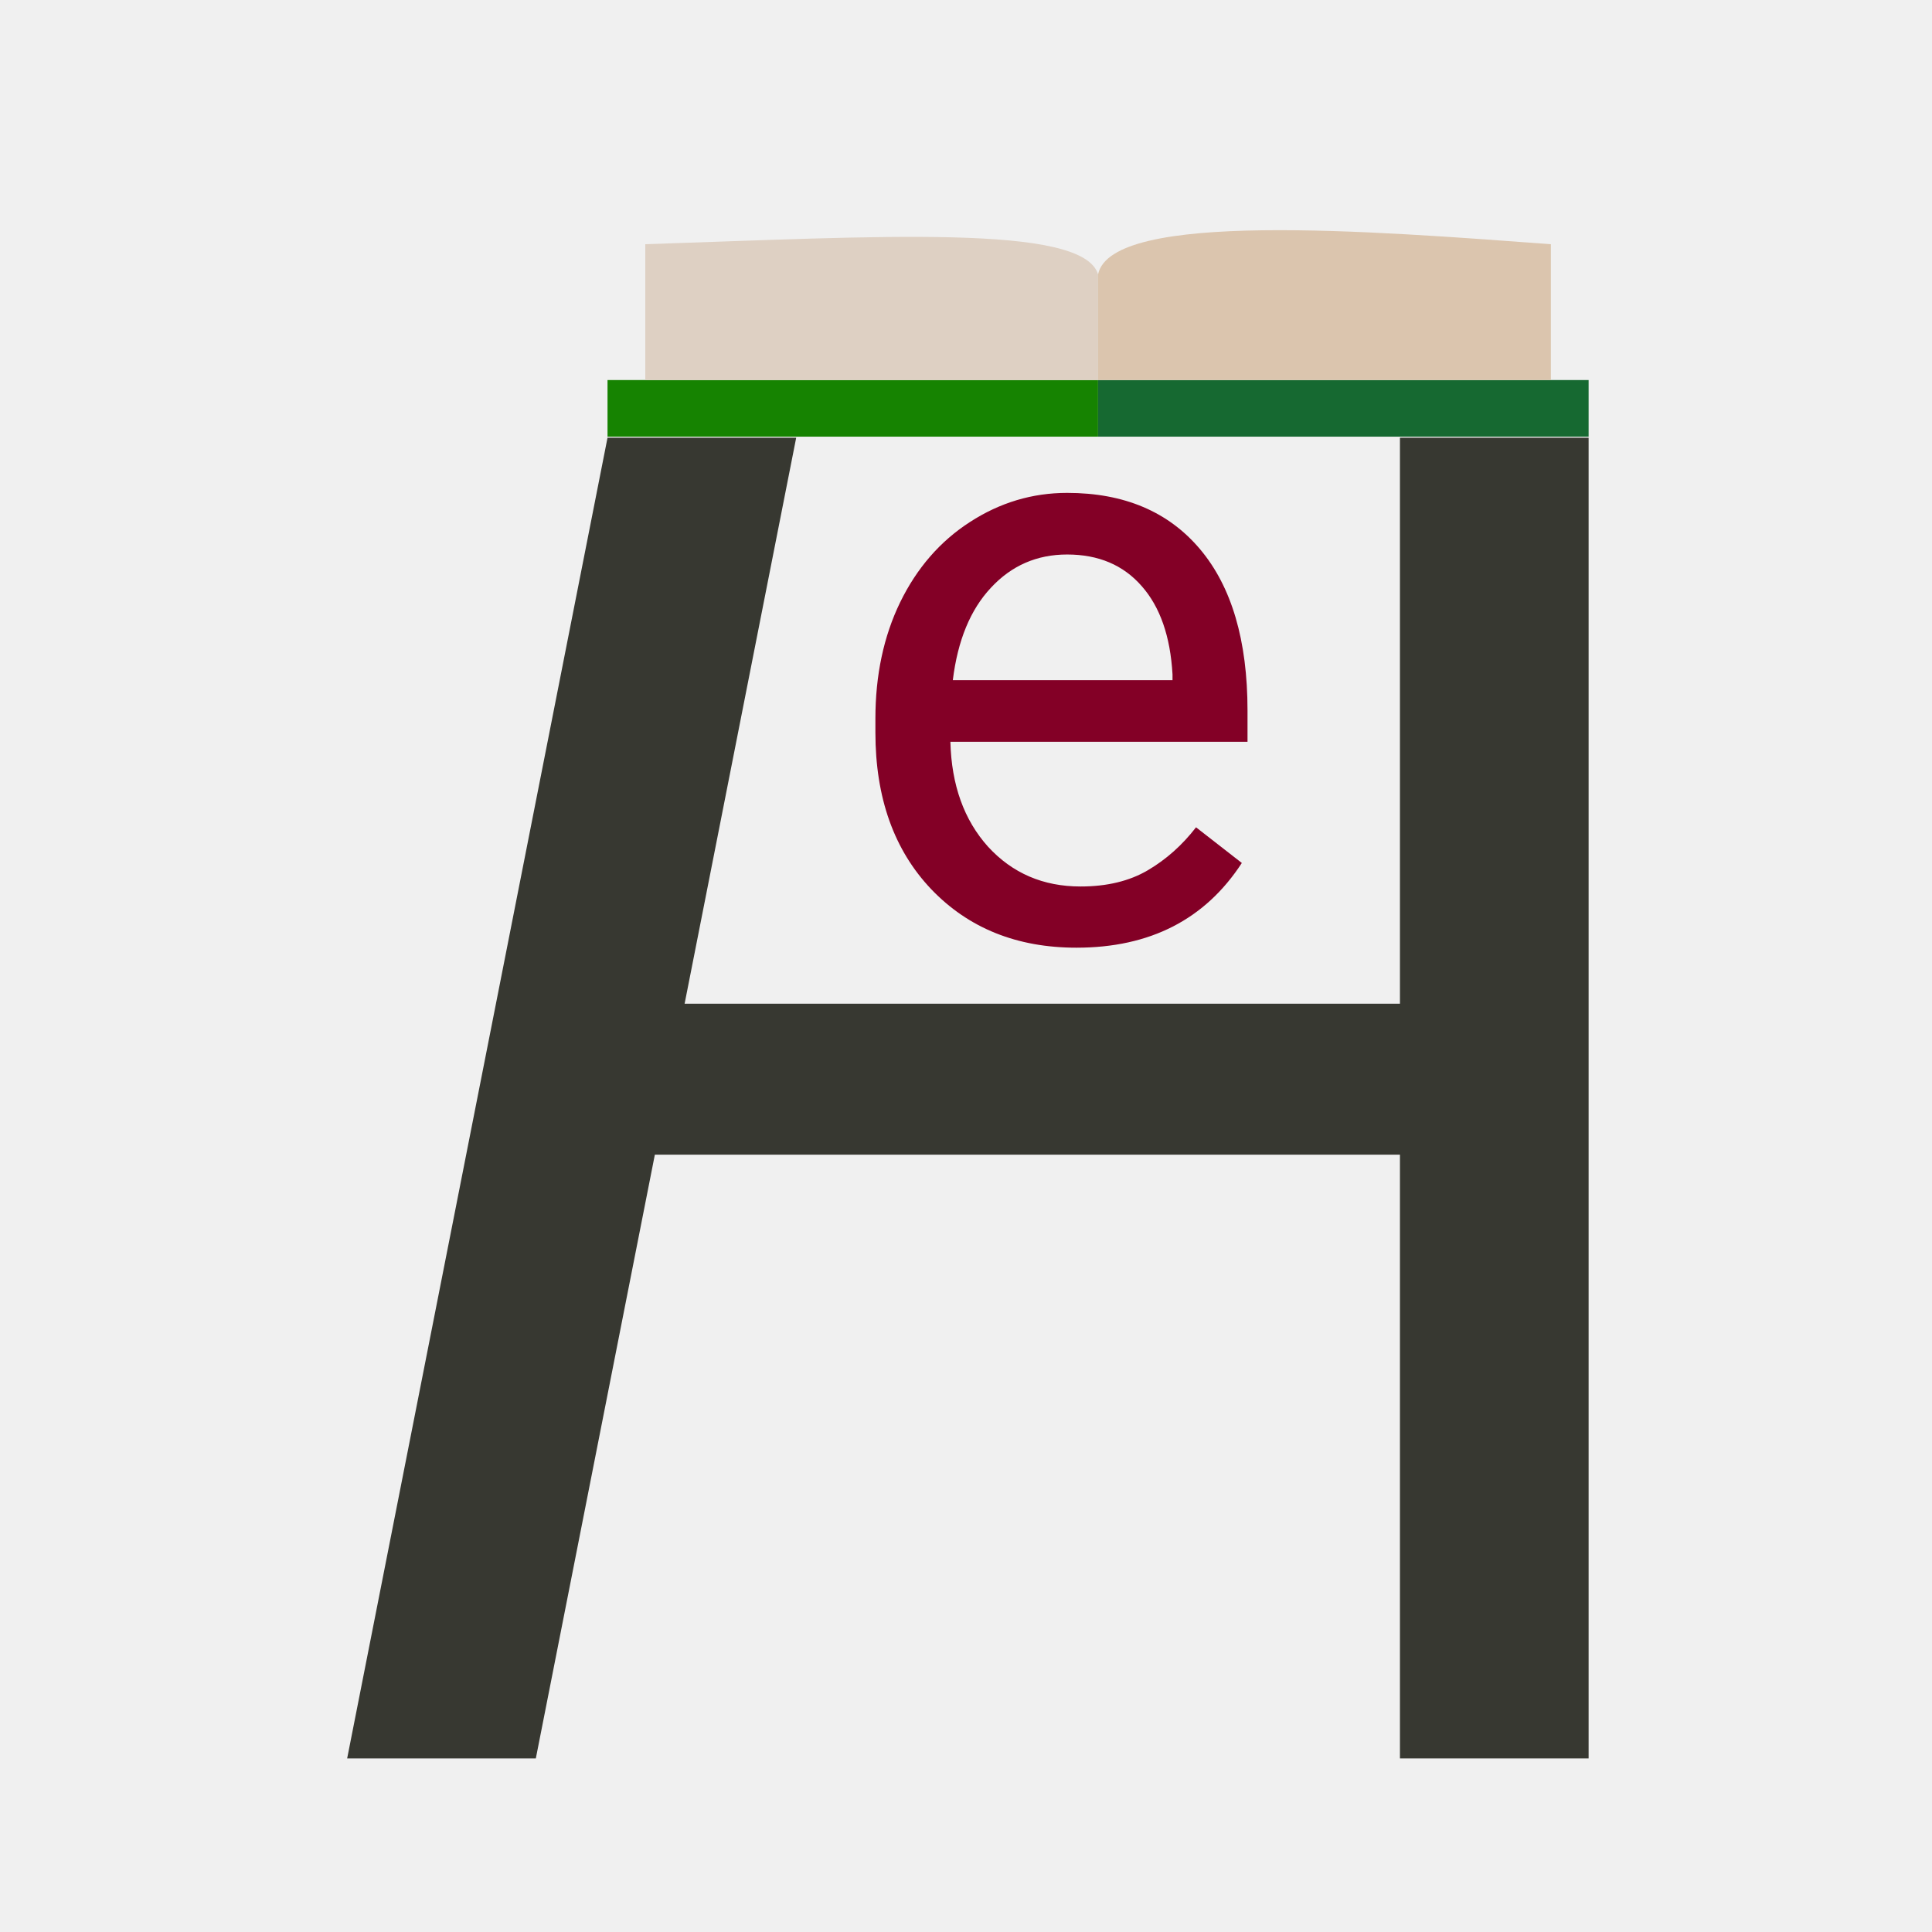
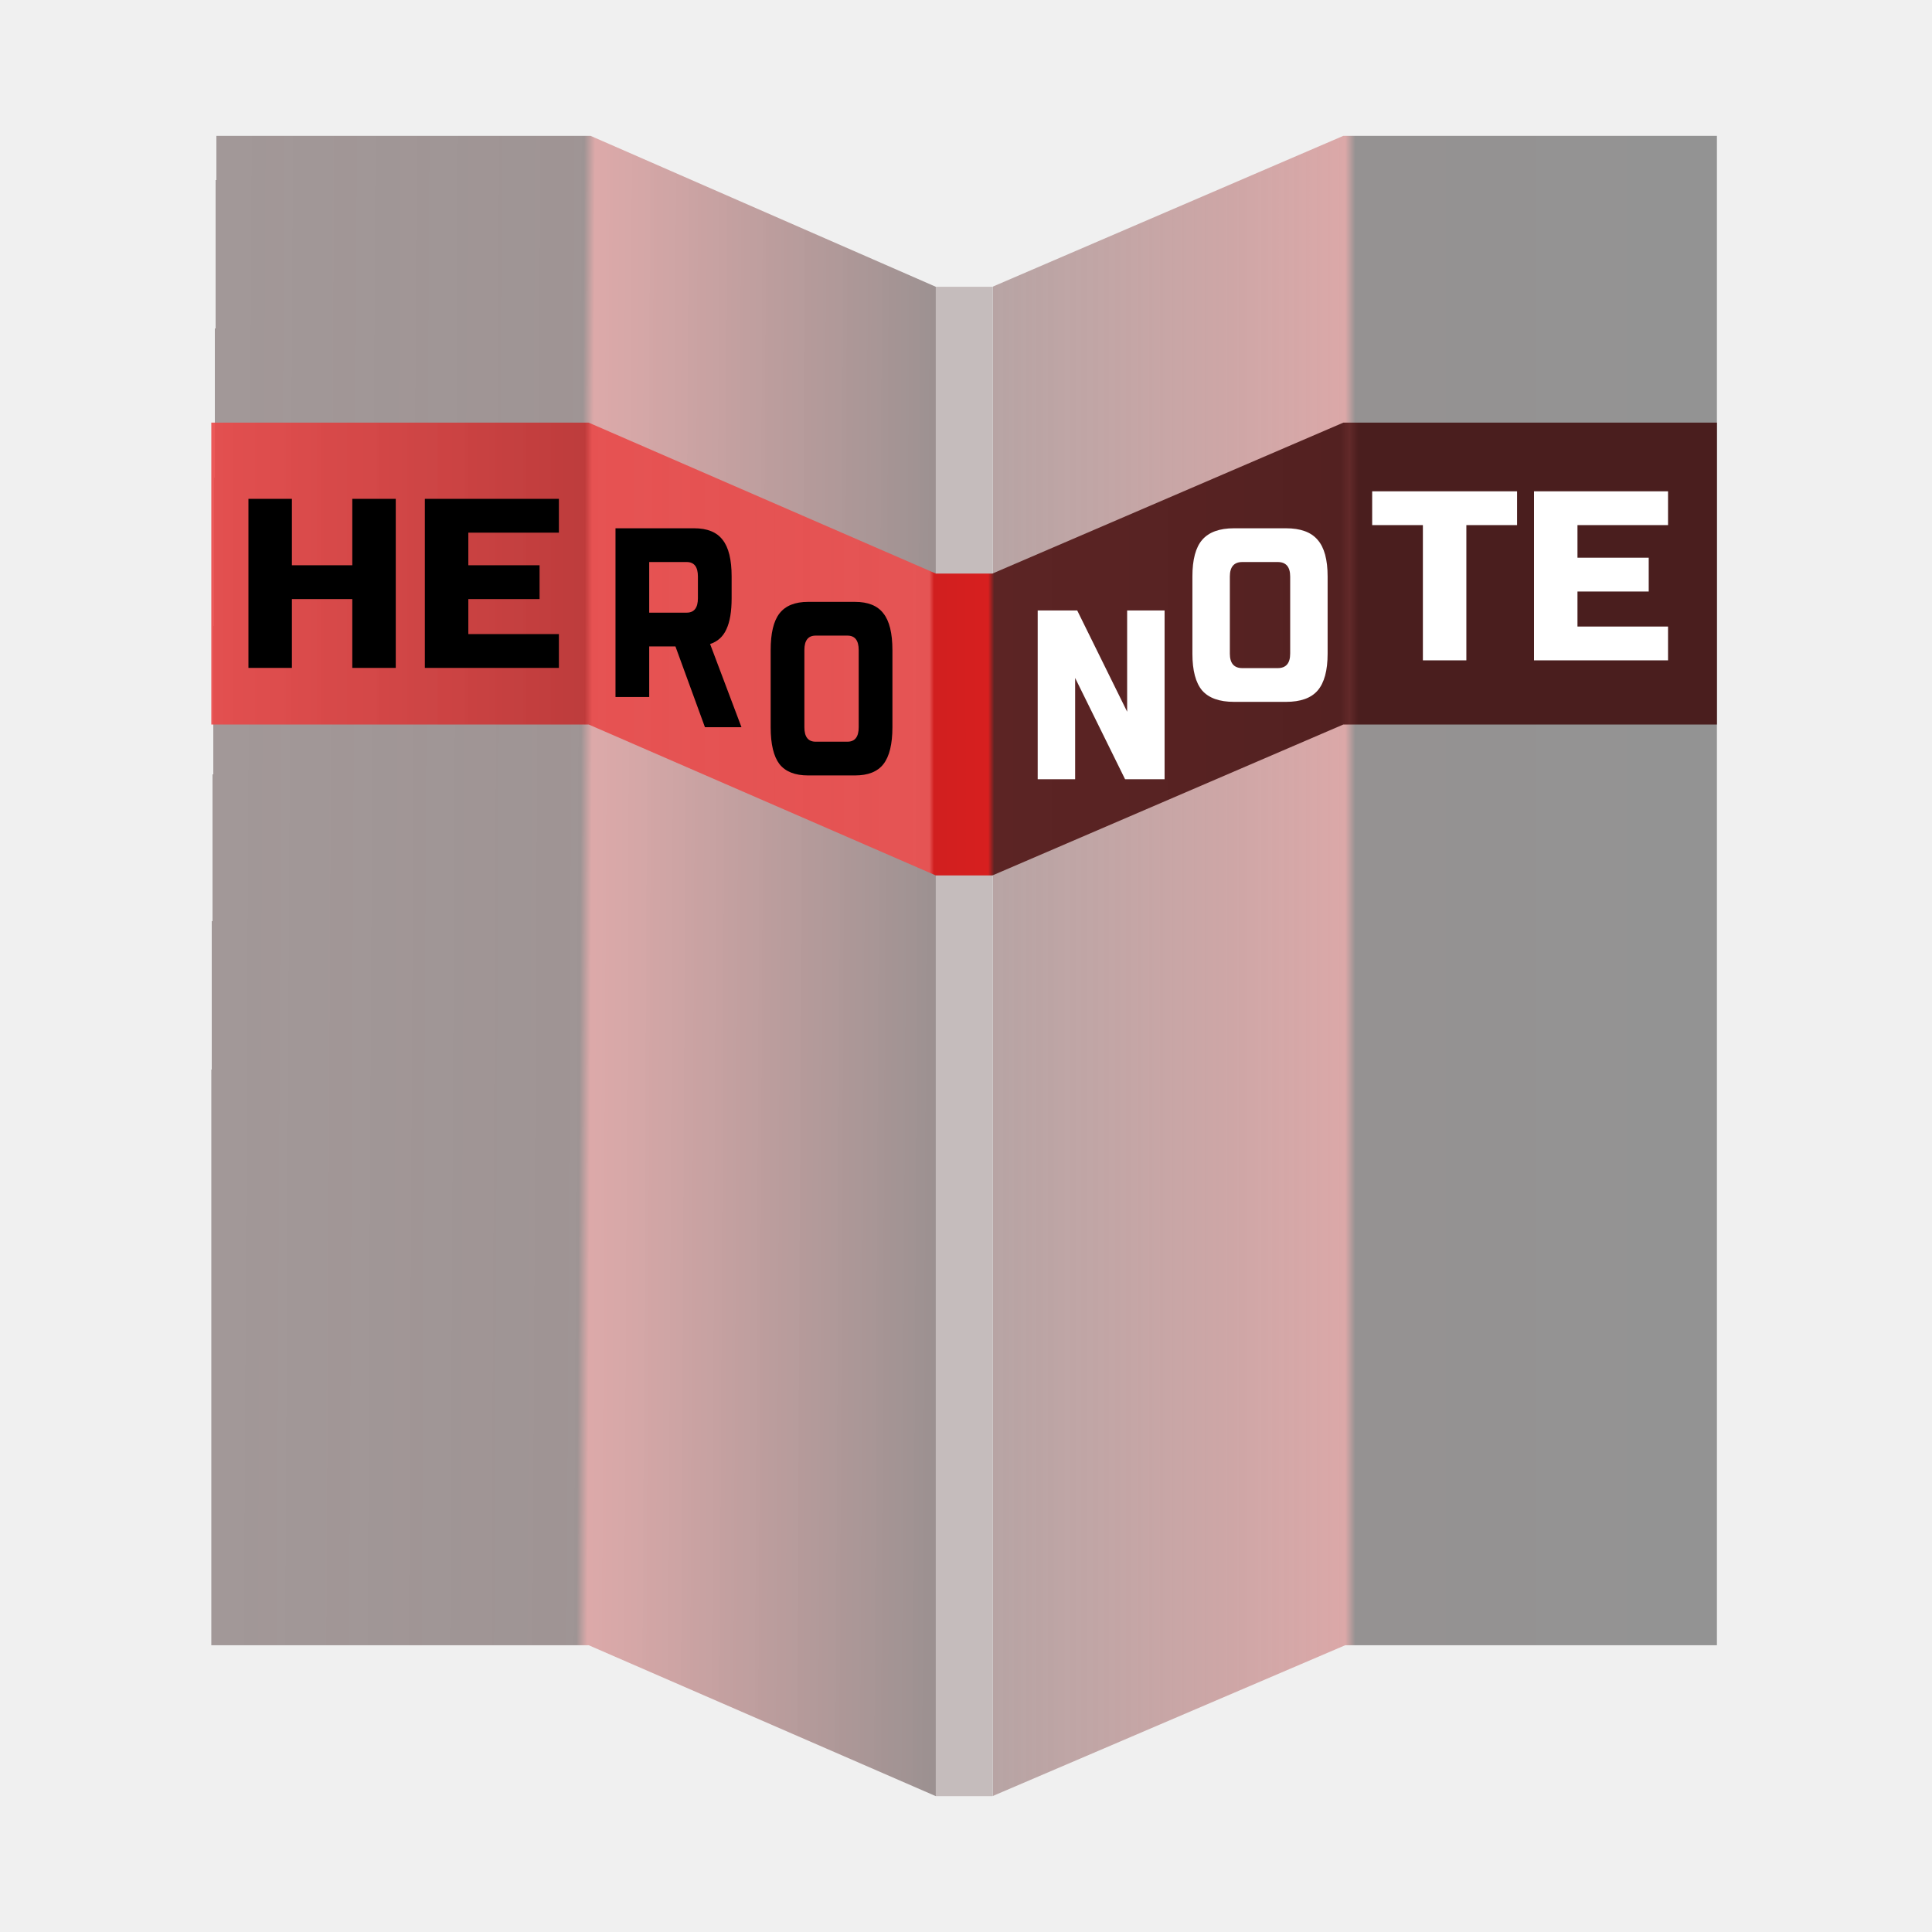
<svg xmlns="http://www.w3.org/2000/svg" width="512" height="512" viewBox="0 0 512 512" fill="none">
-   <rect x="371" y="116" width="50" height="350" fill="#373831" />
-   <path d="M171.735 306L180 266L373 266L373 306L171.735 306Z" fill="#373831" />
-   <path d="M161 116H211L142 466H92L161 116Z" fill="#373831" />
-   <rect x="161" y="100.717" width="130" height="15" fill="#168301" />
-   <rect x="291" y="100.717" width="130" height="15" fill="#166931" />
-   <path d="M171 64.717C232.5 62.717 287 59.217 291 72.717V100.717H171V64.717Z" fill="#DED0C3" />
-   <path d="M291 72.717C294.5 55.717 363.5 61.217 411 64.717V100.717H291V72.717Z" fill="#DBC5AE" />
-   <path d="M285.271 251.148C269.516 251.148 256.697 245.992 246.814 235.68C236.932 225.296 231.99 211.438 231.99 194.107V190.455C231.99 178.925 234.174 168.648 238.543 159.625C242.983 150.53 249.142 143.44 257.02 138.355C264.969 133.199 273.562 130.621 282.801 130.621C297.911 130.621 309.656 135.598 318.035 145.553C326.414 155.507 330.604 169.758 330.604 188.307V196.578H251.863C252.15 208.036 255.48 217.311 261.854 224.4C268.299 231.419 276.463 234.928 286.346 234.928C293.364 234.928 299.308 233.495 304.178 230.631C309.048 227.766 313.309 223.971 316.961 219.244L329.1 228.697C319.36 243.665 304.751 251.148 285.271 251.148ZM282.801 146.949C274.78 146.949 268.048 149.885 262.605 155.758C257.163 161.559 253.797 169.723 252.508 180.25H310.73V178.746C310.158 168.648 307.436 160.842 302.566 155.328C297.697 149.742 291.108 146.949 282.801 146.949Z" fill="#830026" />
+   <rect x="248" y="76" width="15" height="400" fill="#C5BCBC" />
+   <path d="M248 476L156 436H56L56 36H156.5L248 76L248 476Z" fill="url(#paint0_linear)" />
+   <path d="M263 76L356 36H455V436H356.5L263 476V76Z" fill="url(#paint1_linear)" />
+   <path d="M56 112H156L248 152H255.5H263L356 112H455V192H356L263 232H255.5H248L156 192H56V112Z" fill="url(#paint2_linear)" />
+   <path d="M104.88 177H93.36V158.76H77.36V177H65.84V132.2H77.36V149.8H93.36V132.2H104.88V177Z" fill="black" />
+   <path d="M148.11 177H112.59V132.2H148.11V141.16H124.11V149.8H142.99V158.76H124.11V168.04H148.11V177Z" fill="black" />
+   <path d="M163.114 140H183.962C187.437 140 189.952 141.022 191.508 143.067C193.096 145.069 193.89 148.306 193.89 152.778V158.528C193.89 162.063 193.427 164.81 192.5 166.769C191.607 168.729 190.167 170.028 188.182 170.667L196.5 192.722H186.82L178.998 171.306H172.049V184.722H163.114V140ZM184.955 152.778C184.955 150.222 183.962 148.944 181.977 148.944H172.049V162.361H181.977C183.962 162.361 184.955 161.083 184.955 158.528V152.778Z" fill="black" />
+   <path d="M227.565 172.278C227.565 169.722 226.572 168.444 224.586 168.444H216.148C214.162 168.444 213.169 169.722 213.169 172.278V192.722C213.169 195.278 214.162 196.556 216.148 196.556H224.586C226.572 196.556 227.565 195.278 227.565 192.722V172.278ZM236.5 192.722C236.5 197.194 235.706 200.453 234.117 202.497C232.562 204.499 230.047 205.5 226.572 205.5H214.162C210.687 205.5 208.156 204.499 206.567 202.497C205.012 200.453 204.234 197.194 204.234 192.722V172.278C204.234 167.806 205.012 164.568 206.567 162.567C208.156 160.522 210.687 159.5 214.162 159.5H226.572C230.047 159.5 232.562 160.522 234.117 162.567C235.706 164.568 236.5 167.806 236.5 172.278V192.722Z" fill="black" />
+   <path d="M388.6 175H377.08V139.16H363.64V130.2H402.04V139.16H388.6V175Z" fill="white" />
+   <path d="M442.048 175H406.528V130.2H442.048V139.16H418.048V147.8H436.928V156.76H418.048V166.04H442.048V175Z" fill="white" />
+   <path d="M308.628 206.5H298.154L284.923 179.667V206.5H275V161.778H285.474L298.705 188.611V161.778H308.628V206.5Z" fill="white" />
+   <path d="M341.91 152.778C341.91 150.222 340.808 148.944 338.602 148.944H329.231C327.026 148.944 325.923 150.222 325.923 152.778V173.222C325.923 175.778 327.026 177.056 329.231 177.056H338.602C340.808 177.056 341.91 175.778 341.91 173.222V152.778ZM351.833 173.222C351.833 177.694 350.951 180.953 349.187 182.997C347.46 184.999 344.667 186 340.808 186H327.026C323.167 186 320.355 184.999 318.591 182.997C316.864 180.953 316 177.694 316 173.222V152.778C316 148.306 316.864 145.069 318.591 143.067C320.355 141.022 323.167 140 327.026 140H340.808C344.667 140 347.46 141.022 349.187 143.067C350.951 145.069 351.833 148.306 351.833 152.778V173.222Z" fill="white" />
+   <defs>
+     <linearGradient id="paint0_linear" x1="248" y1="286.5" x2="56" y2="285.5" gradientUnits="userSpaceOnUse">
+       <stop stop-color="#9C9191" />
+       <stop offset="0.477" stop-color="#DCA7A7" stop-opacity="0.965" />
+       <stop offset="0.492" stop-color="#9C9191" stop-opacity="0.963" />
+       <stop offset="1" stop-color="#9C9191" stop-opacity="0.928" />
+       <stop offset="1" stop-color="#9C9191" stop-opacity="0.854" />
+       <stop offset="1" stop-color="#9C9191" stop-opacity="0.848" />
+       <stop offset="1" stop-color="#9C9191" stop-opacity="0.74" />
+       <stop offset="1" stop-color="#9C9191" stop-opacity="0.927" />
+       <stop offset="1" stop-color="#9C9191" stop-opacity="0.909" />
+       <stop offset="1" stop-color="#9C9191" stop-opacity="0" />
+     </linearGradient>
+     <linearGradient id="paint1_linear" x1="455" y1="435.5" x2="263" y2="435.5" gradientUnits="userSpaceOnUse">
+       <stop stop-color="#939393" />
+       <stop offset="0.499" stop-color="#959292" />
+       <stop offset="0.513" stop-color="#DBA8A8" />
+       <stop offset="0.999" stop-color="#B09A9A" stop-opacity="0.877" />
+       <stop offset="1" stop-color="#CACACA" stop-opacity="0.803" />
+       <stop offset="1" stop-color="#CACACA" stop-opacity="0.401" />
+       <stop offset="1" stop-color="#CACACA" stop-opacity="0" />
+     </linearGradient>
+     <linearGradient id="paint2_linear" x1="455" y1="112" x2="56" y2="112" gradientUnits="userSpaceOnUse">
+       <stop stop-color="#4A1E1E" />
+       <stop offset="0.238" stop-color="#4A1E1E" />
+       <stop offset="0.244" stop-color="#622929" />
+       <stop offset="0.25" stop-color="#532121" />
+       <stop offset="0.48" stop-color="#5C2424" />
+       <stop offset="0.484" stop-color="#D71F1F" />
+       <stop offset="0.52" stop-color="#D11F1F" />
+       <stop offset="0.523" stop-color="#E55454" />
+       <stop offset="0.747" stop-color="#E74E4E" stop-opacity="0.953" />
+       <stop offset="0.752" stop-color="#BF3737" stop-opacity="0.951" />
+       <stop offset="1" stop-color="#EA4848" stop-opacity="0.901" />
+       <stop offset="1" stop-color="#592424" stop-opacity="0.918" />
+       <stop offset="1" stop-color="#6F2C2C" stop-opacity="0.789" />
+       <stop offset="1" stop-color="#AC4444" stop-opacity="0.438" />
+       <stop offset="1" stop-color="#F86262" stop-opacity="0" />
+       <stop offset="1" stop-color="#9A3333" stop-opacity="0.951" />
+     </linearGradient>
+   </defs>
</svg>
